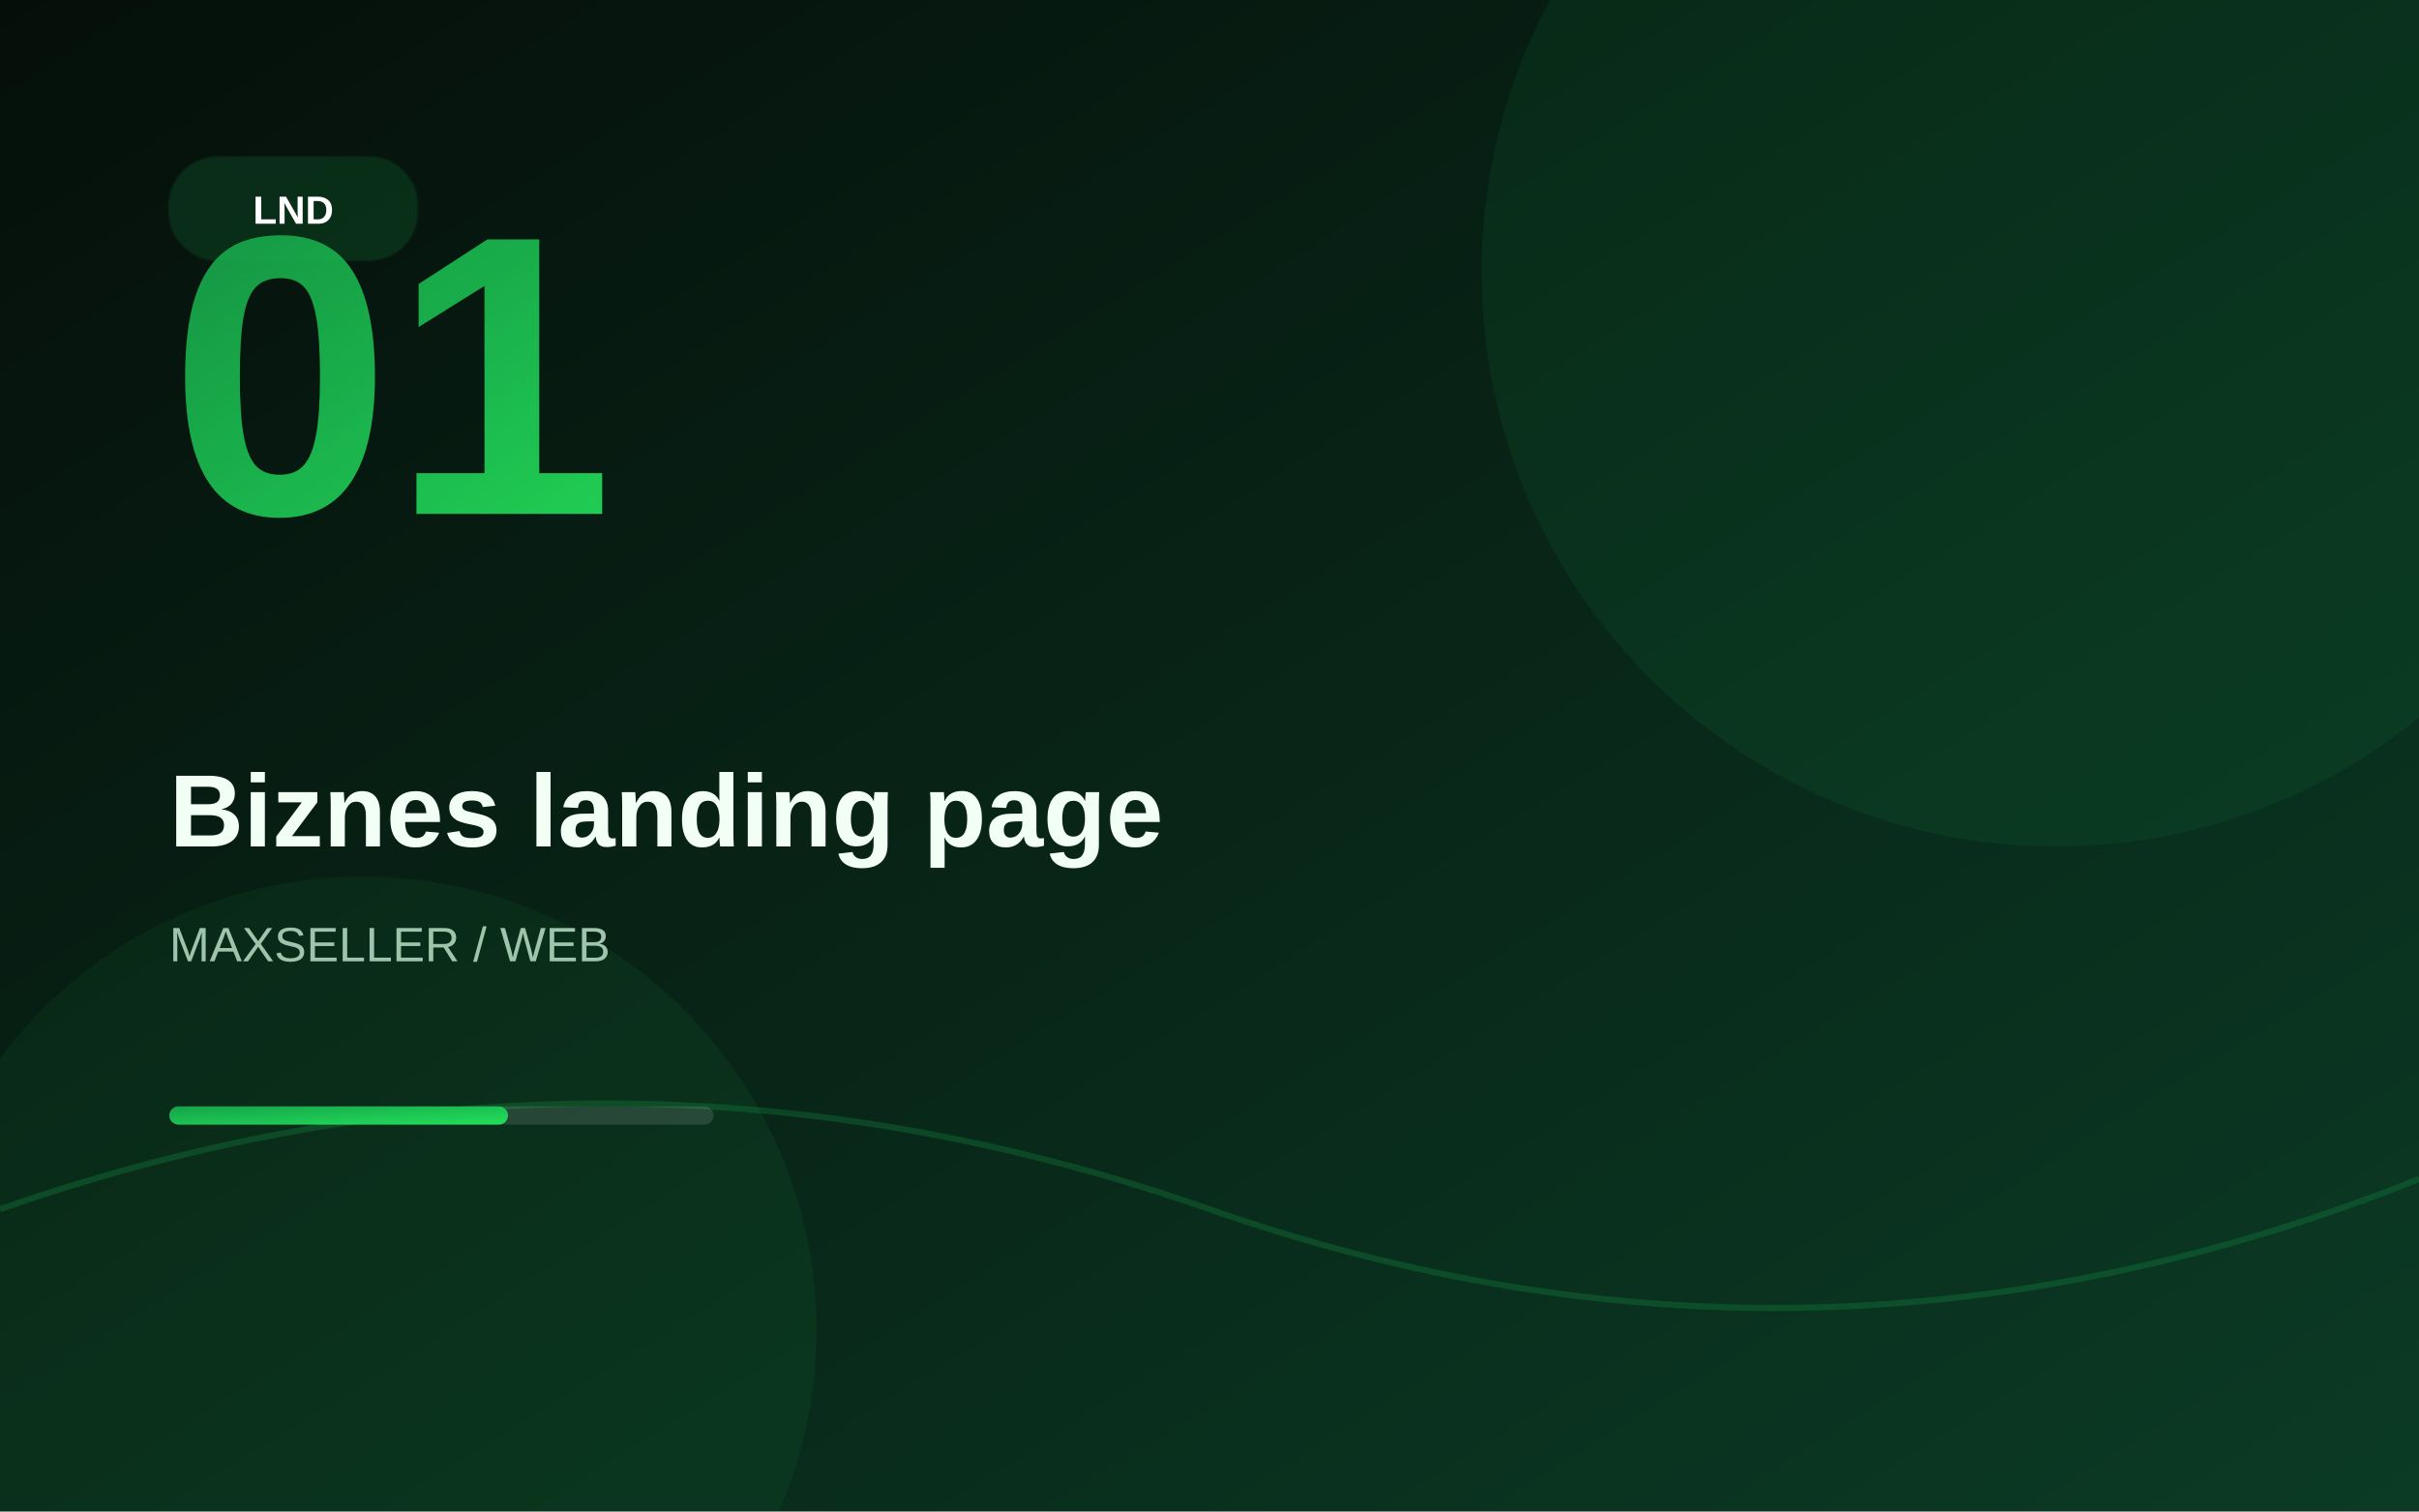
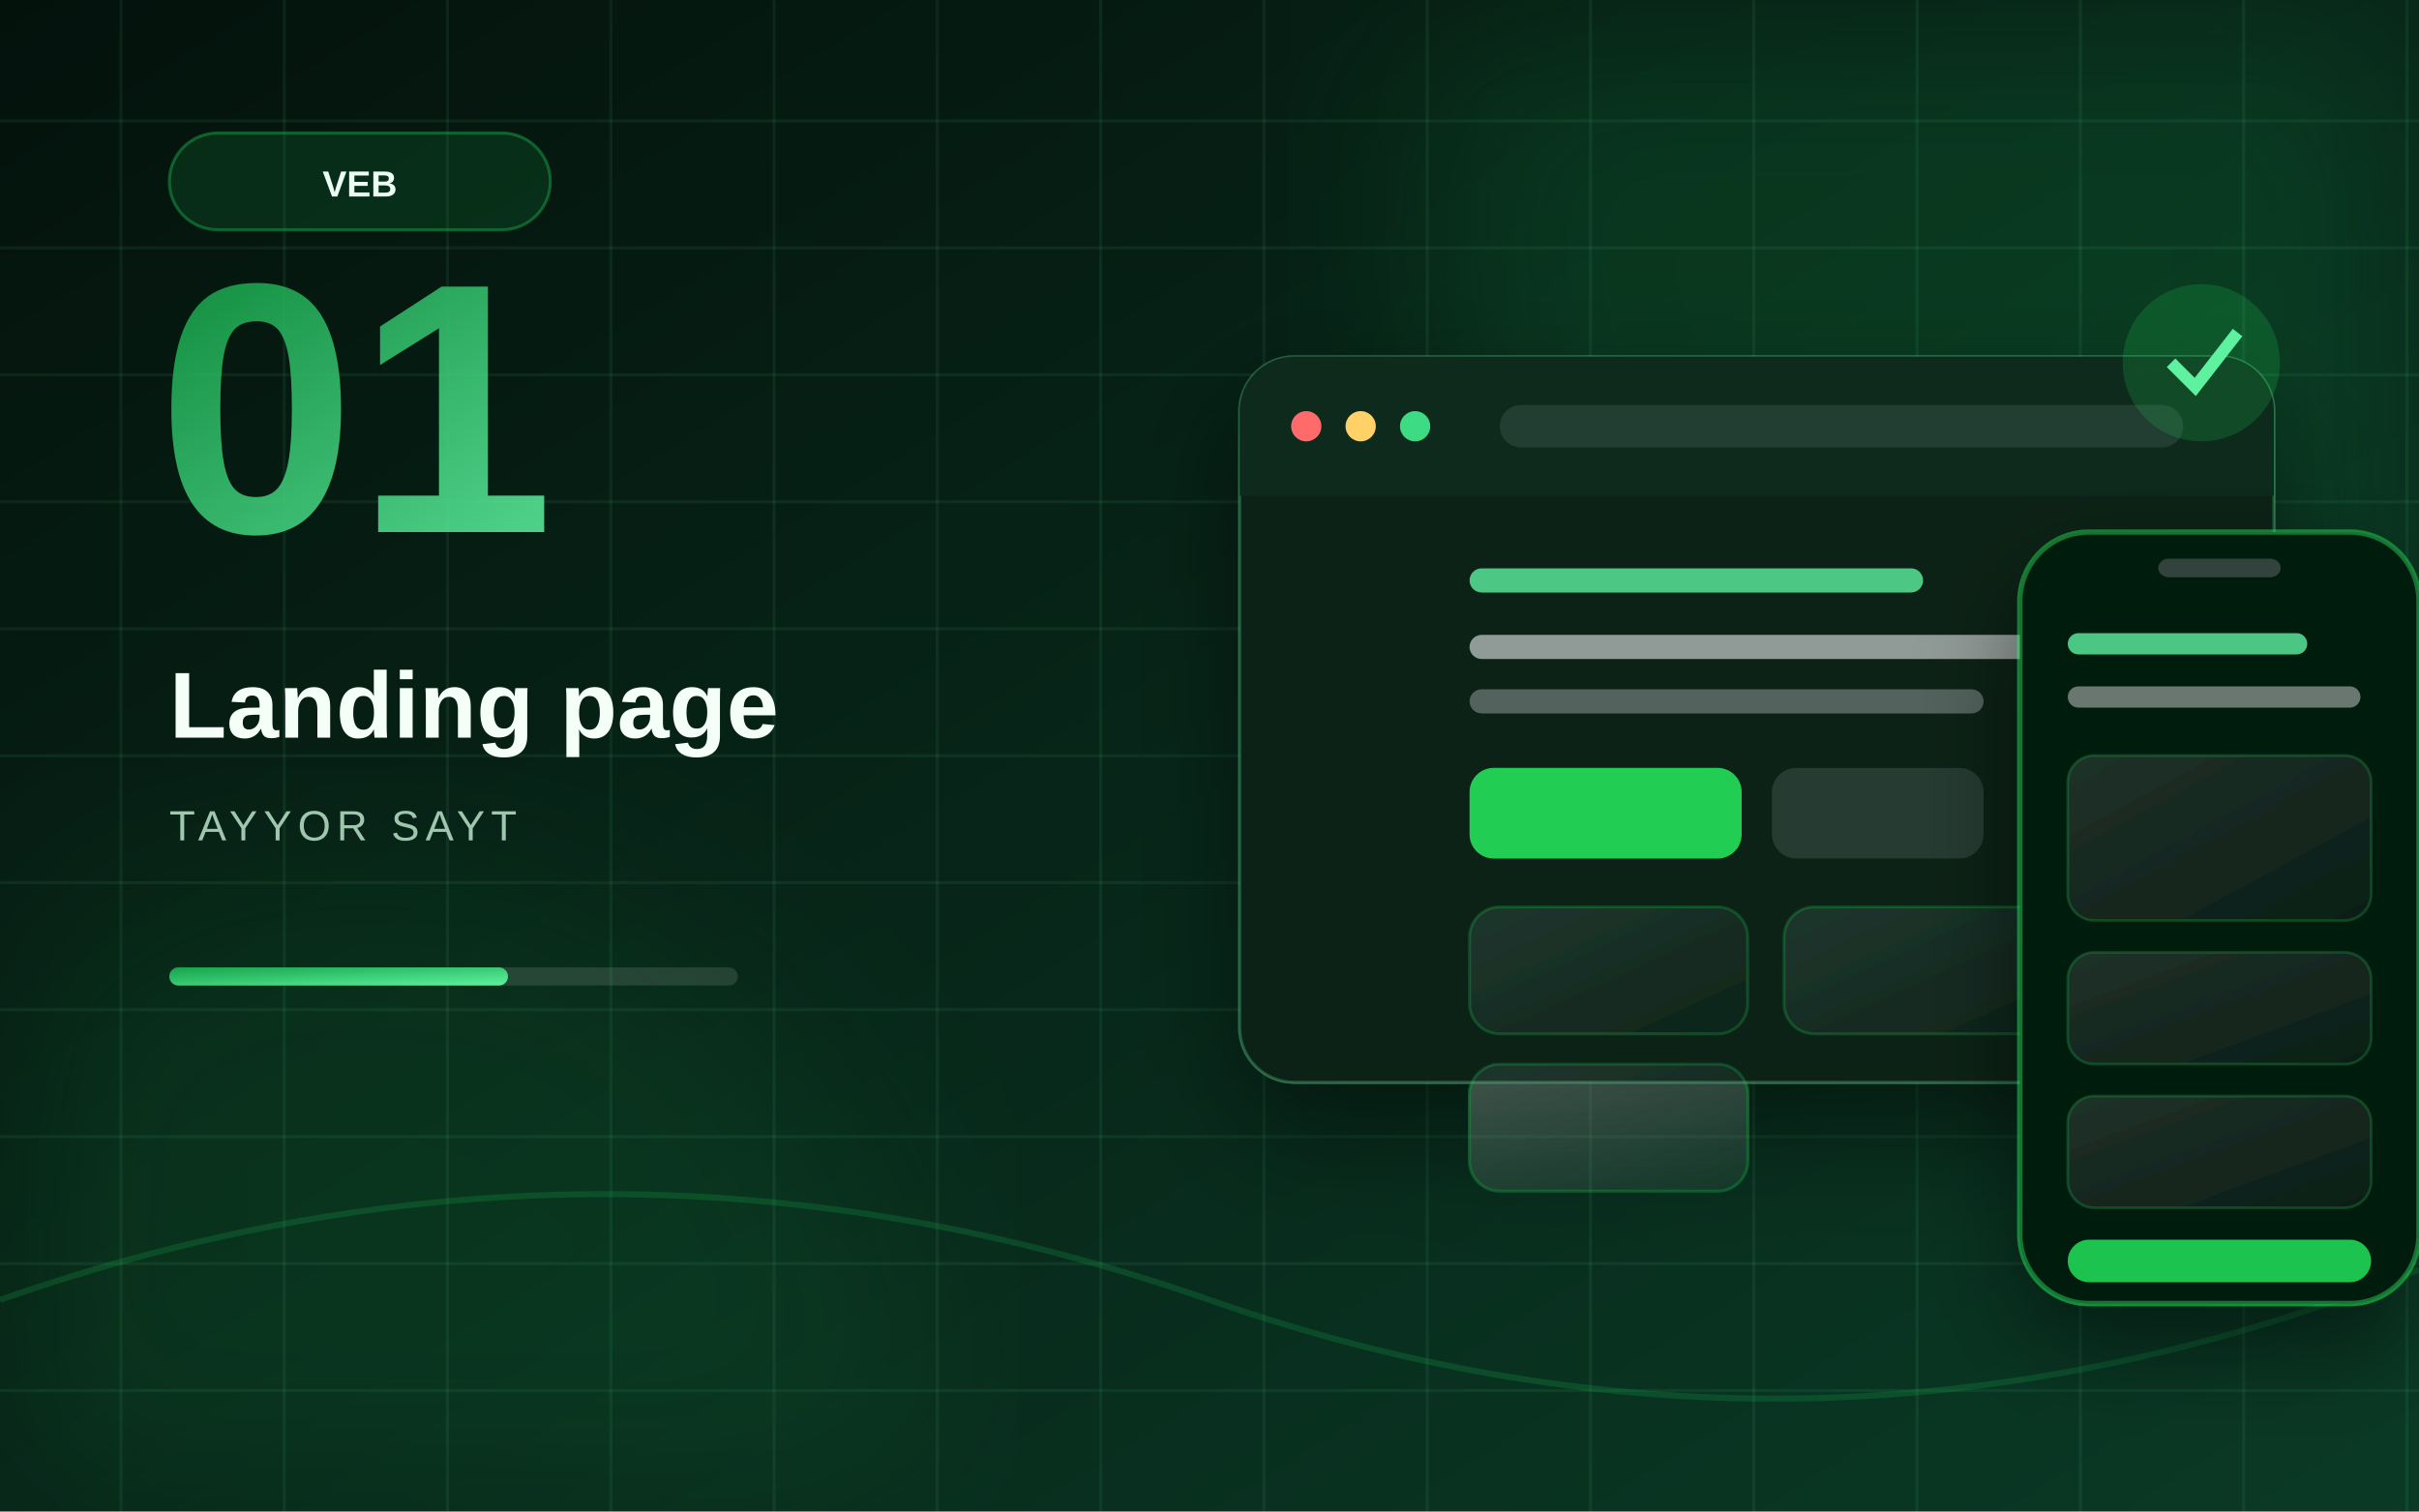
- <svg xmlns="http://www.w3.org/2000/svg" width="800" height="500" viewBox="0 0 800 500" role="img" aria-label="Biznes landing page">
+ <svg xmlns="http://www.w3.org/2000/svg" width="800" height="500" viewBox="0 0 800 500" role="img" aria-label="Landing page">
  <defs>
    <linearGradient id="bg" x1="0" y1="0" x2="1" y2="1">
-       <stop offset="0" stop-color="#050f0a" />
-       <stop offset="1" stop-color="#0b3b25" />
+       <stop offset="0" stop-color="#04120c" />
+       <stop offset="1" stop-color="#0a3a26" />
    </linearGradient>
    <linearGradient id="acc" x1="0" y1="0" x2="1" y2="1">
      <stop offset="0" stop-color="#16a34a" />
-       <stop offset="1" stop-color="#22e05a" />
+       <stop offset="1" stop-color="#5ef2a0" />
    </linearGradient>
+     <linearGradient id="glass" x1="0" y1="0" x2="1" y2="1">
+       <stop offset="0" stop-color="#ffffff" stop-opacity=".10" />
+       <stop offset="1" stop-color="#ffffff" stop-opacity=".02" />
+     </linearGradient>
+     <filter id="blur">
+       <feGaussianBlur stdDeviation="34" />
+     </filter>
+     <filter id="shadow" x="-30%" y="-30%" width="160%" height="180%">
+       <feDropShadow dx="0" dy="16" stdDeviation="18" flood-color="#000" flood-opacity=".45" />
+     </filter>
  </defs>
  <rect width="800" height="500" fill="url(#bg)" />
-   <circle cx="680" cy="90" r="190" fill="#16a34a" opacity="0.10" />
-   <circle cx="120" cy="440" r="150" fill="#22e05a" opacity="0.06" />
-   <path d="M0 400 Q 200 330 400 400 T 800 390" fill="none" stroke="#16a34a" stroke-width="2" opacity="0.25" />
-   <g transform="translate(56 52)">
-     <rect width="82" height="34" rx="16" fill="#16a34a" opacity="0.18" stroke="#16a34a" stroke-opacity="0.5" />
-     <text x="41" y="22" text-anchor="middle" font-family="Arial,sans-serif" font-size="13" font-weight="700" fill="#ffffff">LND</text>
+   <circle cx="690" cy="70" r="220" fill="#16a34a" opacity=".16" filter="url(#blur)" />
+   <circle cx="120" cy="470" r="180" fill="#22e05a" opacity=".08" filter="url(#blur)" />
+   <g stroke="#7dffb2" stroke-opacity=".07" stroke-width="1">
+     <line x1="0" y1="40" x2="800" y2="40" />
+     <line x1="0" y1="82" x2="800" y2="82" />
+     <line x1="0" y1="124" x2="800" y2="124" />
+     <line x1="0" y1="166" x2="800" y2="166" />
+     <line x1="0" y1="208" x2="800" y2="208" />
+     <line x1="0" y1="250" x2="800" y2="250" />
+     <line x1="0" y1="292" x2="800" y2="292" />
+     <line x1="0" y1="334" x2="800" y2="334" />
+     <line x1="0" y1="376" x2="800" y2="376" />
+     <line x1="0" y1="418" x2="800" y2="418" />
+     <line x1="0" y1="460" x2="800" y2="460" />
+     <line x1="40" y1="0" x2="40" y2="500" />
+     <line x1="94" y1="0" x2="94" y2="500" />
+     <line x1="148" y1="0" x2="148" y2="500" />
+     <line x1="202" y1="0" x2="202" y2="500" />
+     <line x1="256" y1="0" x2="256" y2="500" />
+     <line x1="310" y1="0" x2="310" y2="500" />
+     <line x1="364" y1="0" x2="364" y2="500" />
+     <line x1="418" y1="0" x2="418" y2="500" />
+     <line x1="472" y1="0" x2="472" y2="500" />
+     <line x1="526" y1="0" x2="526" y2="500" />
+     <line x1="580" y1="0" x2="580" y2="500" />
+     <line x1="634" y1="0" x2="634" y2="500" />
+     <line x1="688" y1="0" x2="688" y2="500" />
+     <line x1="742" y1="0" x2="742" y2="500" />
+     <line x1="796" y1="0" x2="796" y2="500" />
  </g>
-   <text x="56" y="170" font-family="Arial,sans-serif" font-size="132" font-weight="800" fill="url(#acc)" opacity="0.9">01</text>
-   <text x="56" y="280" font-family="Arial,sans-serif" font-size="34" font-weight="700" fill="#f2fff5">Biznes landing page</text>
-   <text x="56" y="318" font-family="Arial,sans-serif" font-size="16" fill="#9fc4ac">MAXSELLER / WEB</text>
-   <g transform="translate(56 366)">
-     <rect width="180" height="6" rx="3" fill="#ffffff" opacity="0.12" />
-     <rect width="112" height="6" rx="3" fill="url(#acc)" />
+   <path d="M0 430 Q 200 360 400 430 T 800 420" fill="none" stroke="#16a34a" stroke-opacity=".25" stroke-width="2" />
+   <g>
+     <rect x="56" y="44" width="126" height="32" rx="16" fill="#16a34a" fill-opacity=".16" stroke="#16a34a" stroke-opacity=".5" />
+     <text x="119" y="65" text-anchor="middle" font-family="Arial,sans-serif" font-size="12" font-weight="700" fill="#eafff1">VEB</text>
+     <text x="52" y="176" font-family="Arial,sans-serif" font-size="118" font-weight="800" fill="url(#acc)" opacity=".85">01</text>
+     <text x="56" y="244" font-family="Arial,sans-serif" font-size="31" font-weight="700" fill="#f3fff7">Landing page</text>
+     <text x="56" y="278" font-family="Arial,sans-serif" font-size="14" letter-spacing="2" fill="#9fc7ad">TAYYOR SAYT</text>
+     <rect x="56" y="320" width="188" height="6" rx="3" fill="#ffffff" opacity=".12" />
+     <rect x="56" y="320" width="112" height="6" rx="3" fill="url(#acc)" />
  </g>
+   <g transform="translate(410 118) scale(1)" filter="url(#shadow)">
+     <rect width="342" height="240" rx="18" fill="#082016" stroke="#7dffb2" stroke-opacity=".25" />
+     <path d="M0 18 A18 18 0 0 1 18 0 H324 A18 18 0 0 1 342 18 V46 H0 Z" fill="#0d2c1e" />
+     <circle cx="22" cy="23" r="5" fill="#ff6b6b" />
+     <circle cx="40" cy="23" r="5" fill="#ffd166" />
+     <circle cx="58" cy="23" r="5" fill="#3ddc84" />
+     <rect x="86" y="16" width="226" height="14" rx="7" fill="#ffffff" opacity=".08" />
+     <rect x="76" y="70" width="150" height="8" rx="4" fill="#5ef2a0" opacity=".8" />
+     <rect x="76" y="92" width="210" height="8" rx="4" fill="#ffffff" opacity=".55" />
+     <rect x="76" y="110" width="170" height="8" rx="4" fill="#ffffff" opacity=".3" />
+     <rect x="76" y="136" width="90" height="30" rx="8" fill="#22e05a" opacity=".9" />
+     <rect x="176" y="136" width="70" height="30" rx="8" fill="#ffffff" opacity=".12" />
+     <rect x="76" y="182" width="92" height="42" rx="10" fill="url(#glass)" stroke="#22e05a" stroke-opacity=".22" />
+     <rect x="180" y="182" width="92" height="42" rx="10" fill="url(#glass)" stroke="#22e05a" stroke-opacity=".22" />
+     <rect x="76" y="234" width="92" height="42" rx="10" fill="url(#glass)" stroke="#22e05a" stroke-opacity=".22" />
+   </g>
+   <g transform="translate(668 176) scale(0.88)" filter="url(#shadow)">
+     <rect width="150" height="290" rx="26" fill="#061a11" stroke="#22e05a" stroke-opacity=".45" stroke-width="2" />
+     <rect x="52" y="10" width="46" height="7" rx="4" fill="#ffffff" opacity=".18" />
+     <rect x="18" y="38" width="90" height="8" rx="4" fill="#5ef2a0" opacity=".8" />
+     <rect x="18" y="58" width="110" height="8" rx="4" fill="#ffffff" opacity=".4" />
+     <rect x="18" y="84" width="114" height="62" rx="10" fill="url(#glass)" stroke="#22e05a" stroke-opacity=".22" />
+     <rect x="18" y="158" width="114" height="42" rx="10" fill="url(#glass)" stroke="#22e05a" stroke-opacity=".22" />
+     <rect x="18" y="212" width="114" height="42" rx="10" fill="url(#glass)" stroke="#22e05a" stroke-opacity=".22" />
+     <rect x="18" y="266" width="114" height="16" rx="8" fill="#22e05a" opacity=".85" />
+   </g>
+   <circle cx="728" cy="120" r="26" fill="#22e05a" opacity=".18" />
+   <path d="M718 120 l8 8 14 -18" stroke="#5ef2a0" stroke-width="4" fill="none" />
</svg>
